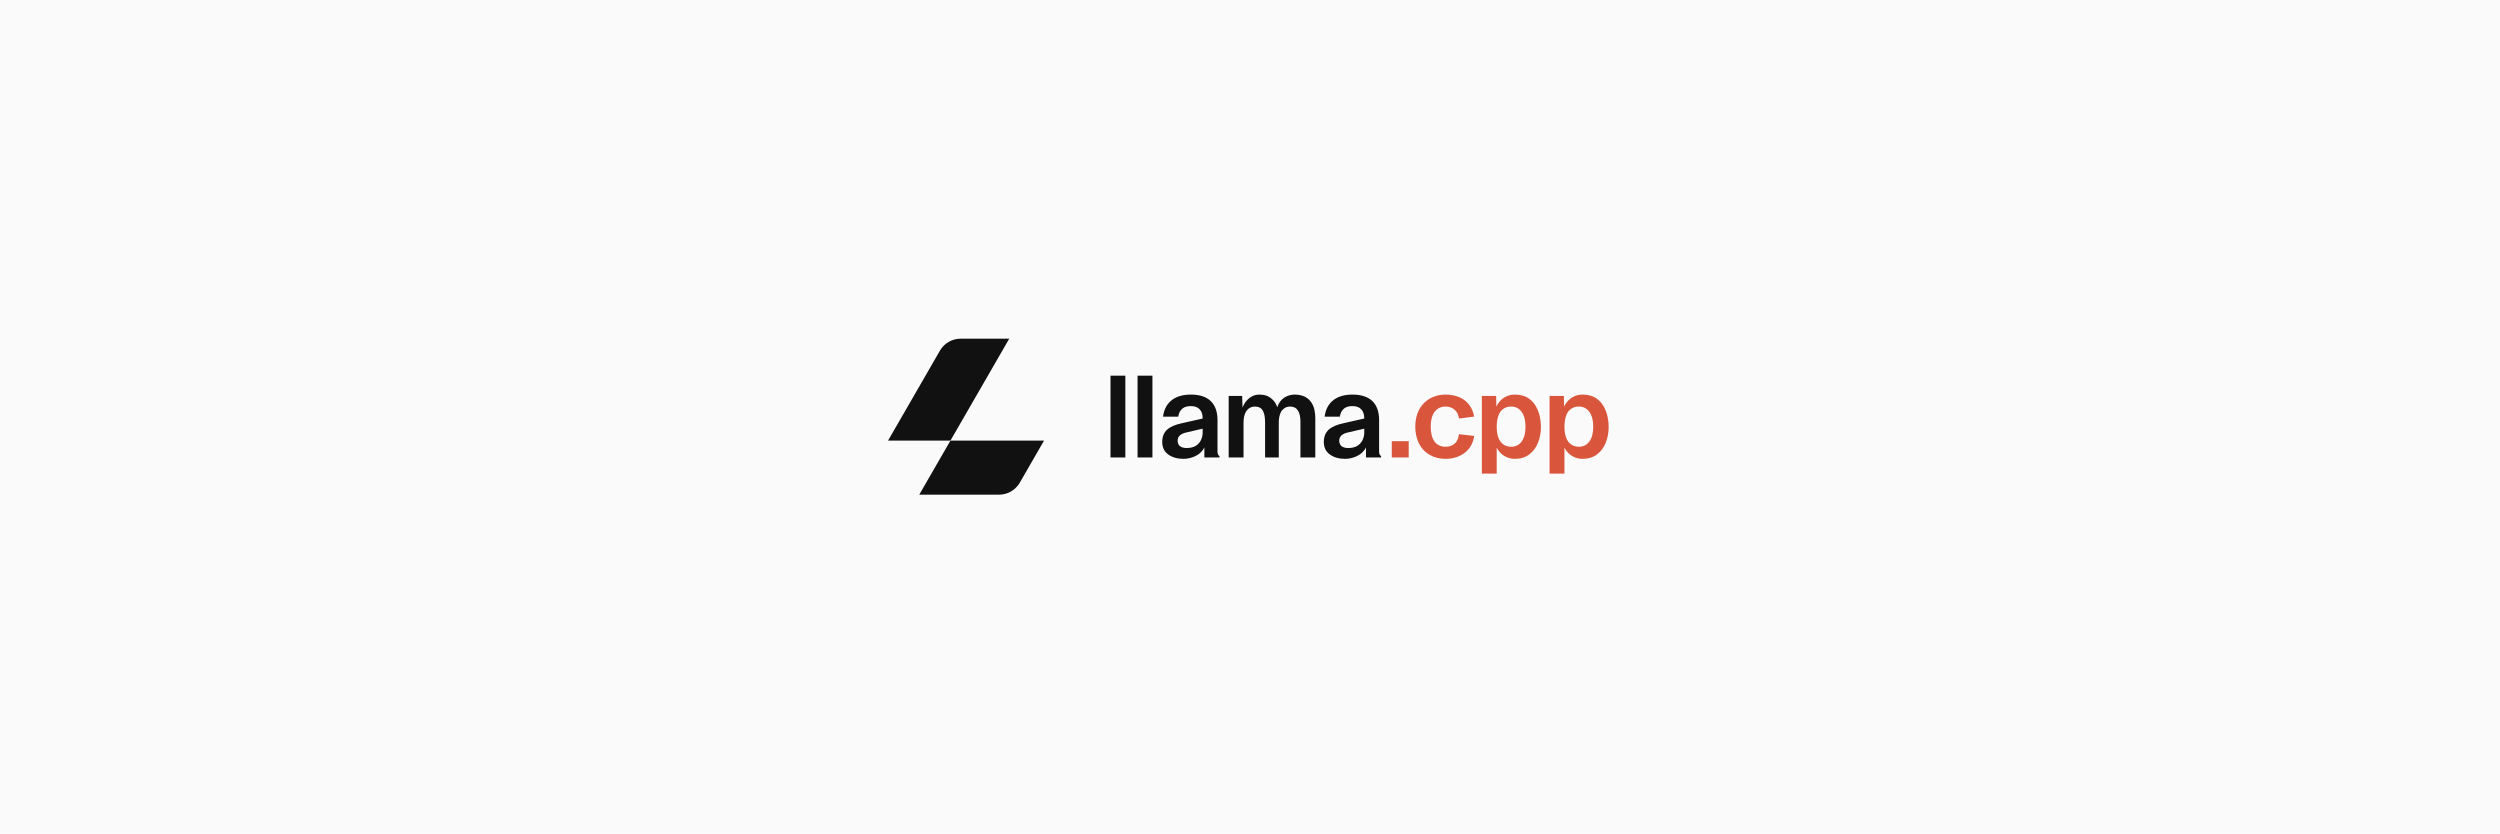
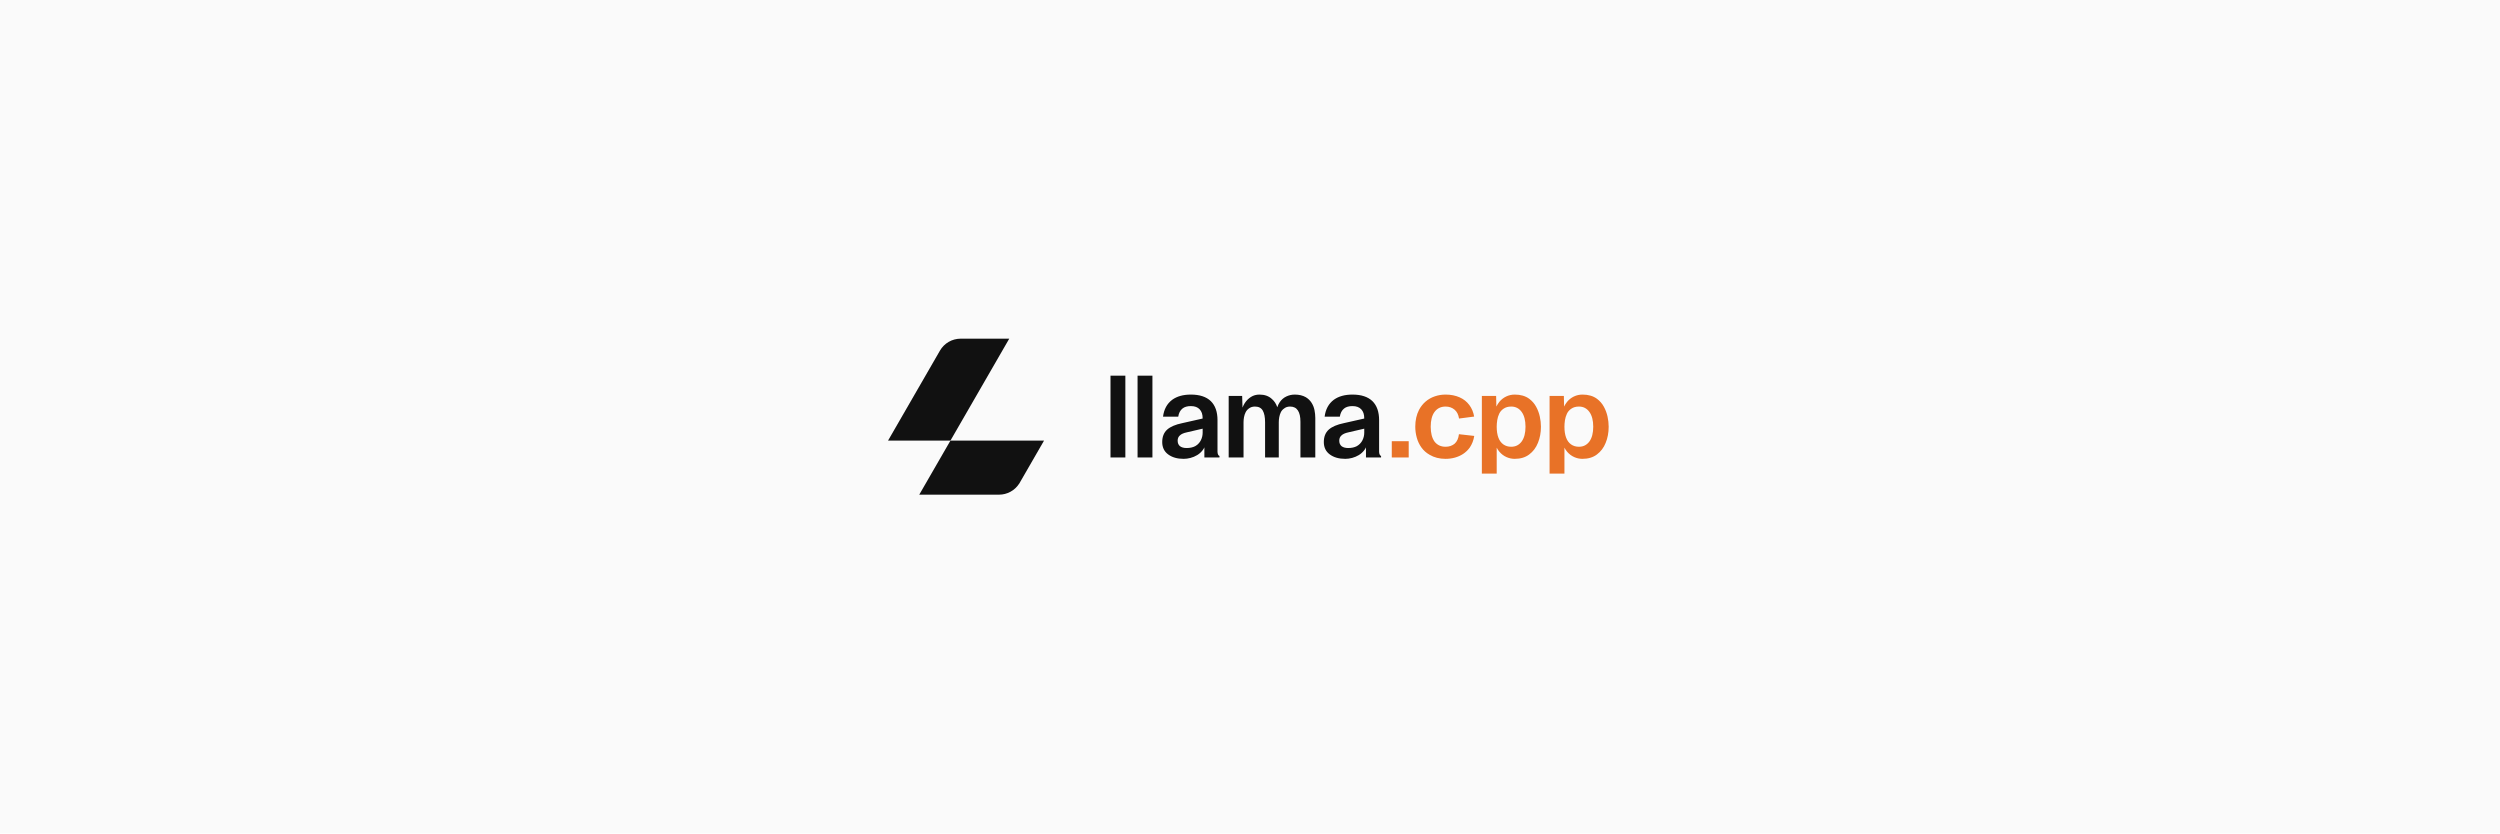
<svg xmlns="http://www.w3.org/2000/svg" width="1500" height="500" viewBox="0 0 1500 500" fill="none">
  <rect width="1500" height="500" fill="#FAFAFA" />
  <g transform="translate(532.830 196.000) scale(0.18)">
    <g transform="translate(0 0)">
      <path transform="translate(0 40) scale(0.866667)" d="M600 392L504.249 558L504.137 557.929C487.252 584.069 458.193 600 426.864 600H120L240 392H600Z" fill="#111111" />
      <path transform="translate(0 40) scale(0.866667)" d="M240 392H0L199.602 46.025C216.032 17.546 246.411 3.25756e-05 279.29 0H466.154L240 392Z" fill="#111111" />
      <path d="M791.029 436H741.5V163.4H791.029ZM881.255 436H831.727V163.4H881.255ZM985.304 440.607Q953.437 440.607 933.472 425.634Q913.891 411.044 913.891 384.552Q913.891 358.059 930.4 343.086Q946.91 328.496 980.697 321.585L1048.655 306.227Q1048.655 295.477 1046.159 288.182Q1043.664 280.887 1038.672 275.512Q1028.69 264.761 1009.493 264.761Q991.447 264.761 981.465 272.824Q969.946 282.039 967.259 300.084H916.578Q921.186 263.225 947.294 243.644Q971.098 226.367 1009.493 226.367Q1053.262 226.367 1075.915 248.252Q1098.184 270.136 1098.184 311.602V416.803Q1098.184 422.178 1100.103 426.401Q1102.023 430.625 1104.711 430.625V436H1054.414V402.213Q1052.11 407.588 1048.655 411.812Q1040.976 421.794 1030.418 428.129Q1019.859 434.464 1008.149 437.536Q996.439 440.607 985.304 440.607ZM995.287 404.517Q1011.796 404.517 1023.699 398.374Q1035.985 391.463 1042.32 379.368Q1048.655 367.274 1048.655 353.452V340.014L995.671 352.3Q979.545 355.756 972.634 362.667Q965.339 369.194 965.339 379.944Q965.339 391.846 973.018 398.374Q981.081 404.517 995.287 404.517ZM1135.426 436V230.974H1180.348L1181.499 269.752Q1184.571 262.074 1188.794 255.163Q1197.241 242.108 1209.719 234.238Q1222.197 226.367 1237.939 226.367Q1264.047 226.367 1279.789 241.341Q1292.075 252.091 1297.45 268.601Q1300.522 259.002 1305.897 251.323Q1314.344 239.037 1327.59 232.702Q1340.836 226.367 1355.81 226.367Q1377.311 226.367 1392.668 235.197Q1404.571 242.492 1411.674 253.627Q1418.777 264.761 1421.464 278.007Q1424.152 291.253 1424.152 304.307V436H1374.623V316.977Q1374.623 292.021 1366.176 279.351Q1357.73 266.297 1340.068 266.297Q1328.166 266.297 1320.103 272.824Q1312.808 277.815 1309.161 285.494Q1305.513 293.173 1303.977 301.812Q1302.442 310.45 1302.442 318.513V436H1256.752V318.513Q1256.752 293.173 1249.074 279.735Q1241.395 266.297 1222.965 266.297Q1211.063 266.297 1202.616 272.824Q1195.705 277.815 1191.866 285.494Q1188.026 293.173 1186.491 301.812Q1184.955 310.45 1184.955 318.513V436ZM1523.977 440.607Q1492.11 440.607 1472.145 425.634Q1452.564 411.044 1452.564 384.552Q1452.564 358.059 1469.073 343.086Q1485.583 328.496 1519.37 321.585L1587.328 306.227Q1587.328 295.477 1584.832 288.182Q1582.337 280.887 1577.345 275.512Q1567.363 264.761 1548.166 264.761Q1530.12 264.761 1520.138 272.824Q1508.619 282.039 1505.932 300.084H1455.251Q1459.859 263.225 1485.967 243.644Q1509.771 226.367 1548.166 226.367Q1591.935 226.367 1614.588 248.252Q1636.857 270.136 1636.857 311.602V416.803Q1636.857 422.178 1638.776 426.401Q1640.696 430.625 1643.384 430.625V436H1593.087V402.213Q1590.783 407.588 1587.328 411.812Q1579.649 421.794 1569.091 428.129Q1558.532 434.464 1546.822 437.536Q1535.112 440.607 1523.977 440.607ZM1533.96 404.517Q1550.469 404.517 1562.372 398.374Q1574.658 391.463 1580.993 379.368Q1587.328 367.274 1587.328 353.452V340.014L1534.344 352.3Q1518.218 355.756 1511.307 362.667Q1504.012 369.194 1504.012 379.944Q1504.012 391.846 1511.691 398.374Q1519.754 404.517 1533.96 404.517Z" fill="#111111" />
-       <path d="M1679.09 436V381.864H1735.53V436ZM1858.392 440.607Q1828.061 440.607 1805.408 427.169Q1788.514 417.571 1777.956 402.789Q1767.397 388.007 1762.406 369.962Q1757.415 351.916 1757.415 333.487Q1757.415 301.236 1770.085 277.047Q1778.916 260.538 1792.354 249.211Q1805.792 237.885 1822.877 232.126Q1839.963 226.367 1858.392 226.367Q1884.5 226.367 1905.233 235.581Q1925.198 244.412 1937.676 261.306Q1950.155 278.199 1953.61 299.7L1903.314 306.227Q1900.242 286.646 1888.34 276.663Q1876.054 266.297 1858.392 266.297Q1834.972 266.297 1821.534 284.342Q1808.863 301.62 1808.863 333.487Q1808.863 364.97 1821.534 383.016Q1834.972 400.293 1858.392 400.293Q1876.054 400.293 1888.34 390.311Q1900.626 379.56 1902.93 358.443L1953.994 364.203Q1950.539 386.087 1939.02 402.981Q1929.422 416.035 1916.752 424.29Q1904.081 432.545 1889.108 436.576Q1874.134 440.607 1858.392 440.607ZM1979.334 489.752V230.974H2026.943L2027.711 266.297Q2031.935 257.85 2037.694 250.555Q2047.292 239.037 2060.538 232.702Q2073.785 226.367 2089.142 226.367Q2118.322 226.367 2137.519 240.573Q2151.725 251.323 2160.172 266.681Q2168.619 282.039 2172.458 299.316Q2176.297 316.594 2176.297 333.487Q2176.297 363.051 2166.315 387.239Q2156.716 411.428 2137.135 426.017Q2117.938 440.607 2088.758 440.607Q2074.552 440.607 2061.306 434.656Q2048.06 428.705 2038.078 417.187Q2032.703 411.044 2028.863 403.365V489.752ZM2077.24 400.293Q2099.125 400.293 2112.179 382.632Q2124.849 364.97 2124.849 333.487Q2124.849 302.004 2112.179 284.342Q2099.125 266.297 2077.24 266.297Q2061.882 266.297 2051.516 273.592Q2041.917 280.119 2037.118 290.293Q2032.319 300.468 2030.591 311.794Q2028.863 323.121 2028.863 333.487Q2028.863 355.372 2034.622 370.346Q2039.997 384.552 2050.94 392.422Q2061.882 400.293 2077.24 400.293ZM2205.093 489.752V230.974H2252.702L2253.47 266.297Q2257.694 257.85 2263.453 250.555Q2273.051 239.037 2286.297 232.702Q2299.543 226.367 2314.901 226.367Q2344.081 226.367 2363.278 240.573Q2377.484 251.323 2385.931 266.681Q2394.377 282.039 2398.217 299.316Q2402.056 316.594 2402.056 333.487Q2402.056 363.051 2392.074 387.239Q2382.475 411.428 2362.894 426.017Q2343.697 440.607 2314.517 440.607Q2300.311 440.607 2287.065 434.656Q2273.819 428.705 2263.837 417.187Q2258.461 411.044 2254.622 403.365V489.752ZM2302.999 400.293Q2324.884 400.293 2337.938 382.632Q2350.608 364.97 2350.608 333.487Q2350.608 302.004 2337.938 284.342Q2324.884 266.297 2302.999 266.297Q2287.641 266.297 2277.275 273.592Q2267.676 280.119 2262.877 290.293Q2258.077 300.468 2256.35 311.794Q2254.622 323.121 2254.622 333.487Q2254.622 355.372 2260.381 370.346Q2265.756 384.552 2276.699 392.422Q2287.641 400.293 2302.999 400.293Z" fill="#D9553B" />
+       <path d="M1679.09 436V381.864H1735.53V436ZM1858.392 440.607Q1828.061 440.607 1805.408 427.169Q1788.514 417.571 1777.956 402.789Q1767.397 388.007 1762.406 369.962Q1757.415 351.916 1757.415 333.487Q1757.415 301.236 1770.085 277.047Q1778.916 260.538 1792.354 249.211Q1805.792 237.885 1822.877 232.126Q1839.963 226.367 1858.392 226.367Q1884.5 226.367 1905.233 235.581Q1925.198 244.412 1937.676 261.306Q1950.155 278.199 1953.61 299.7L1903.314 306.227Q1900.242 286.646 1888.34 276.663Q1876.054 266.297 1858.392 266.297Q1834.972 266.297 1821.534 284.342Q1808.863 301.62 1808.863 333.487Q1808.863 364.97 1821.534 383.016Q1834.972 400.293 1858.392 400.293Q1876.054 400.293 1888.34 390.311Q1900.626 379.56 1902.93 358.443L1953.994 364.203Q1950.539 386.087 1939.02 402.981Q1929.422 416.035 1916.752 424.29Q1904.081 432.545 1889.108 436.576Q1874.134 440.607 1858.392 440.607ZM1979.334 489.752V230.974H2026.943L2027.711 266.297Q2031.935 257.85 2037.694 250.555Q2047.292 239.037 2060.538 232.702Q2073.785 226.367 2089.142 226.367Q2118.322 226.367 2137.519 240.573Q2151.725 251.323 2160.172 266.681Q2168.619 282.039 2172.458 299.316Q2176.297 316.594 2176.297 333.487Q2176.297 363.051 2166.315 387.239Q2156.716 411.428 2137.135 426.017Q2117.938 440.607 2088.758 440.607Q2074.552 440.607 2061.306 434.656Q2048.06 428.705 2038.078 417.187Q2032.703 411.044 2028.863 403.365V489.752ZM2077.24 400.293Q2099.125 400.293 2112.179 382.632Q2124.849 364.97 2124.849 333.487Q2124.849 302.004 2112.179 284.342Q2099.125 266.297 2077.24 266.297Q2061.882 266.297 2051.516 273.592Q2041.917 280.119 2037.118 290.293Q2032.319 300.468 2030.591 311.794Q2028.863 323.121 2028.863 333.487Q2028.863 355.372 2034.622 370.346Q2039.997 384.552 2050.94 392.422Q2061.882 400.293 2077.24 400.293ZM2205.093 489.752V230.974H2252.702L2253.47 266.297Q2257.694 257.85 2263.453 250.555Q2273.051 239.037 2286.297 232.702Q2299.543 226.367 2314.901 226.367Q2344.081 226.367 2363.278 240.573Q2377.484 251.323 2385.931 266.681Q2394.377 282.039 2398.217 299.316Q2402.056 316.594 2402.056 333.487Q2402.056 363.051 2392.074 387.239Q2382.475 411.428 2362.894 426.017Q2343.697 440.607 2314.517 440.607Q2300.311 440.607 2287.065 434.656Q2273.819 428.705 2263.837 417.187Q2258.461 411.044 2254.622 403.365V489.752ZM2302.999 400.293Q2324.884 400.293 2337.938 382.632Q2350.608 364.97 2350.608 333.487Q2350.608 302.004 2337.938 284.342Q2324.884 266.297 2302.999 266.297Q2287.641 266.297 2277.275 273.592Q2267.676 280.119 2262.877 290.293Q2258.077 300.468 2256.35 311.794Q2254.622 323.121 2254.622 333.487Q2254.622 355.372 2260.381 370.346Q2265.756 384.552 2276.699 392.422Q2287.641 400.293 2302.999 400.293Z" fill="#E87227" />
    </g>
  </g>
</svg>
